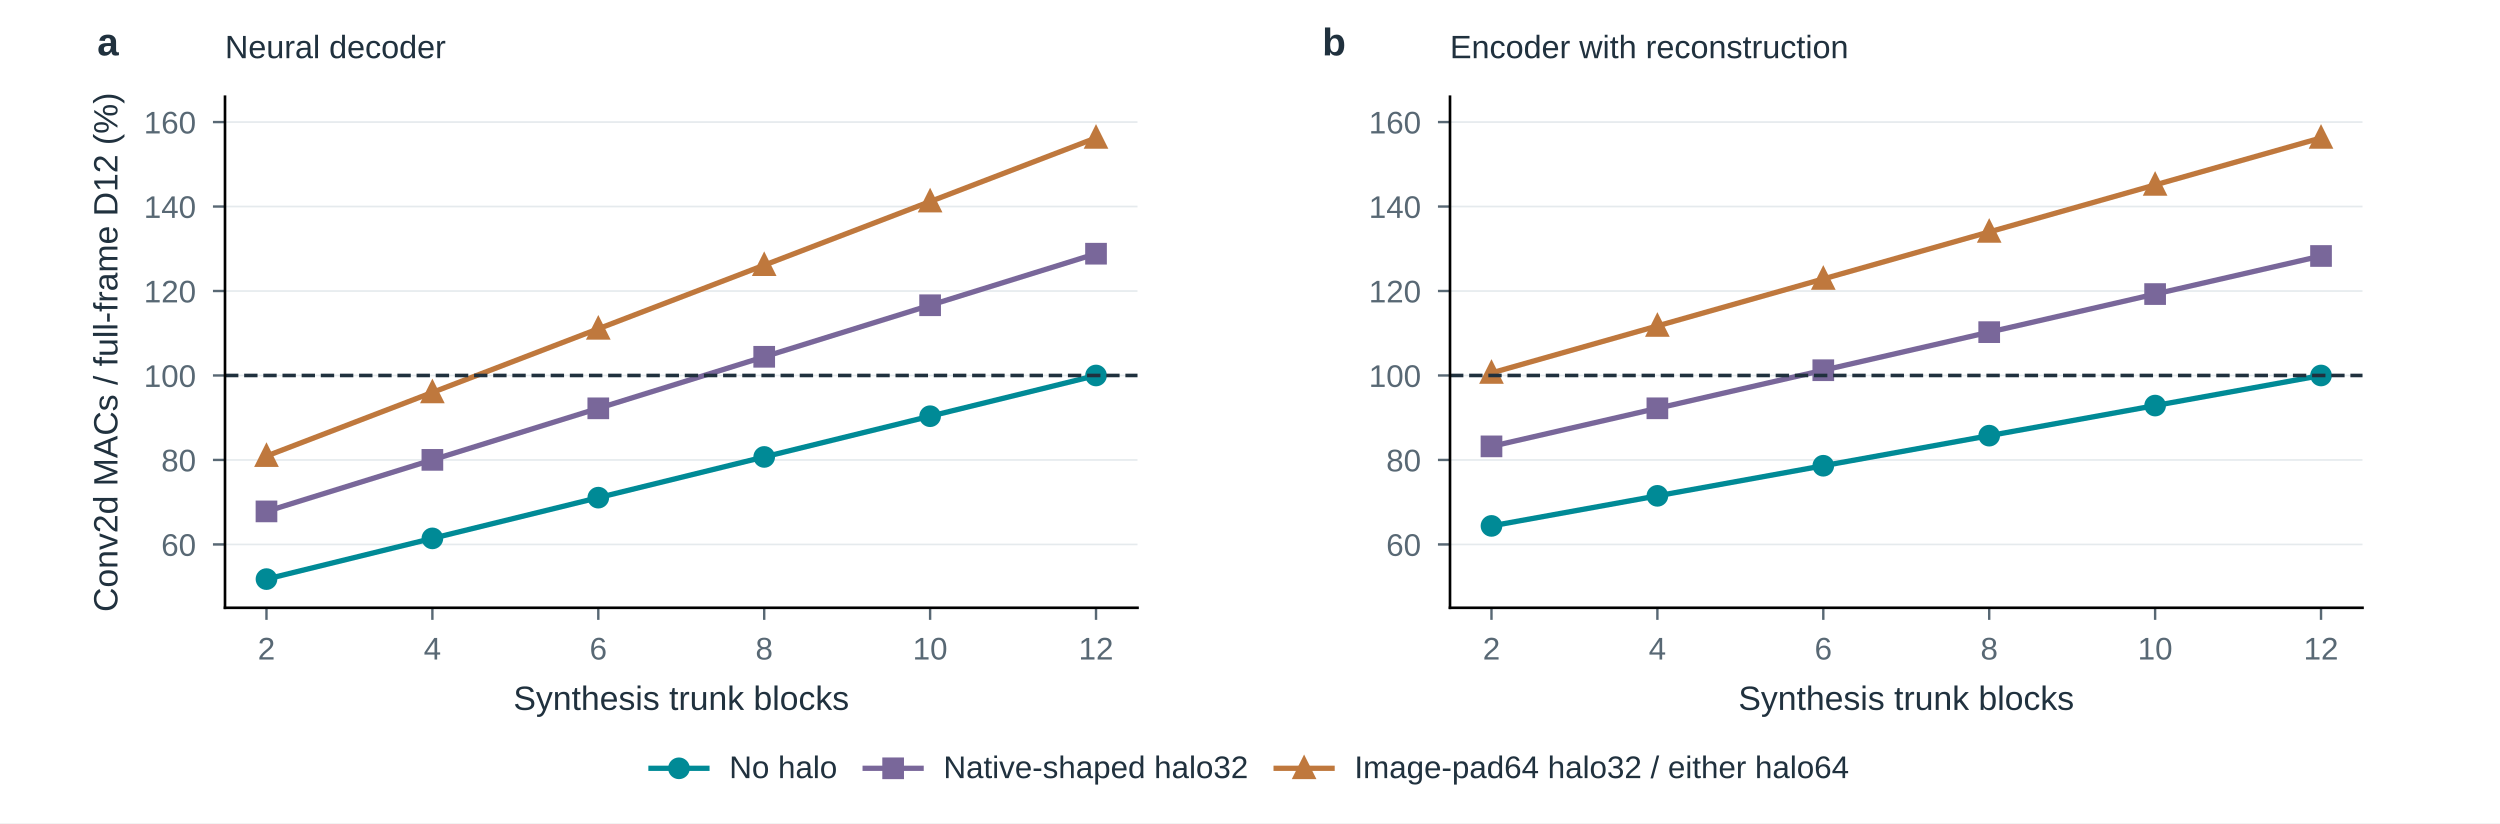
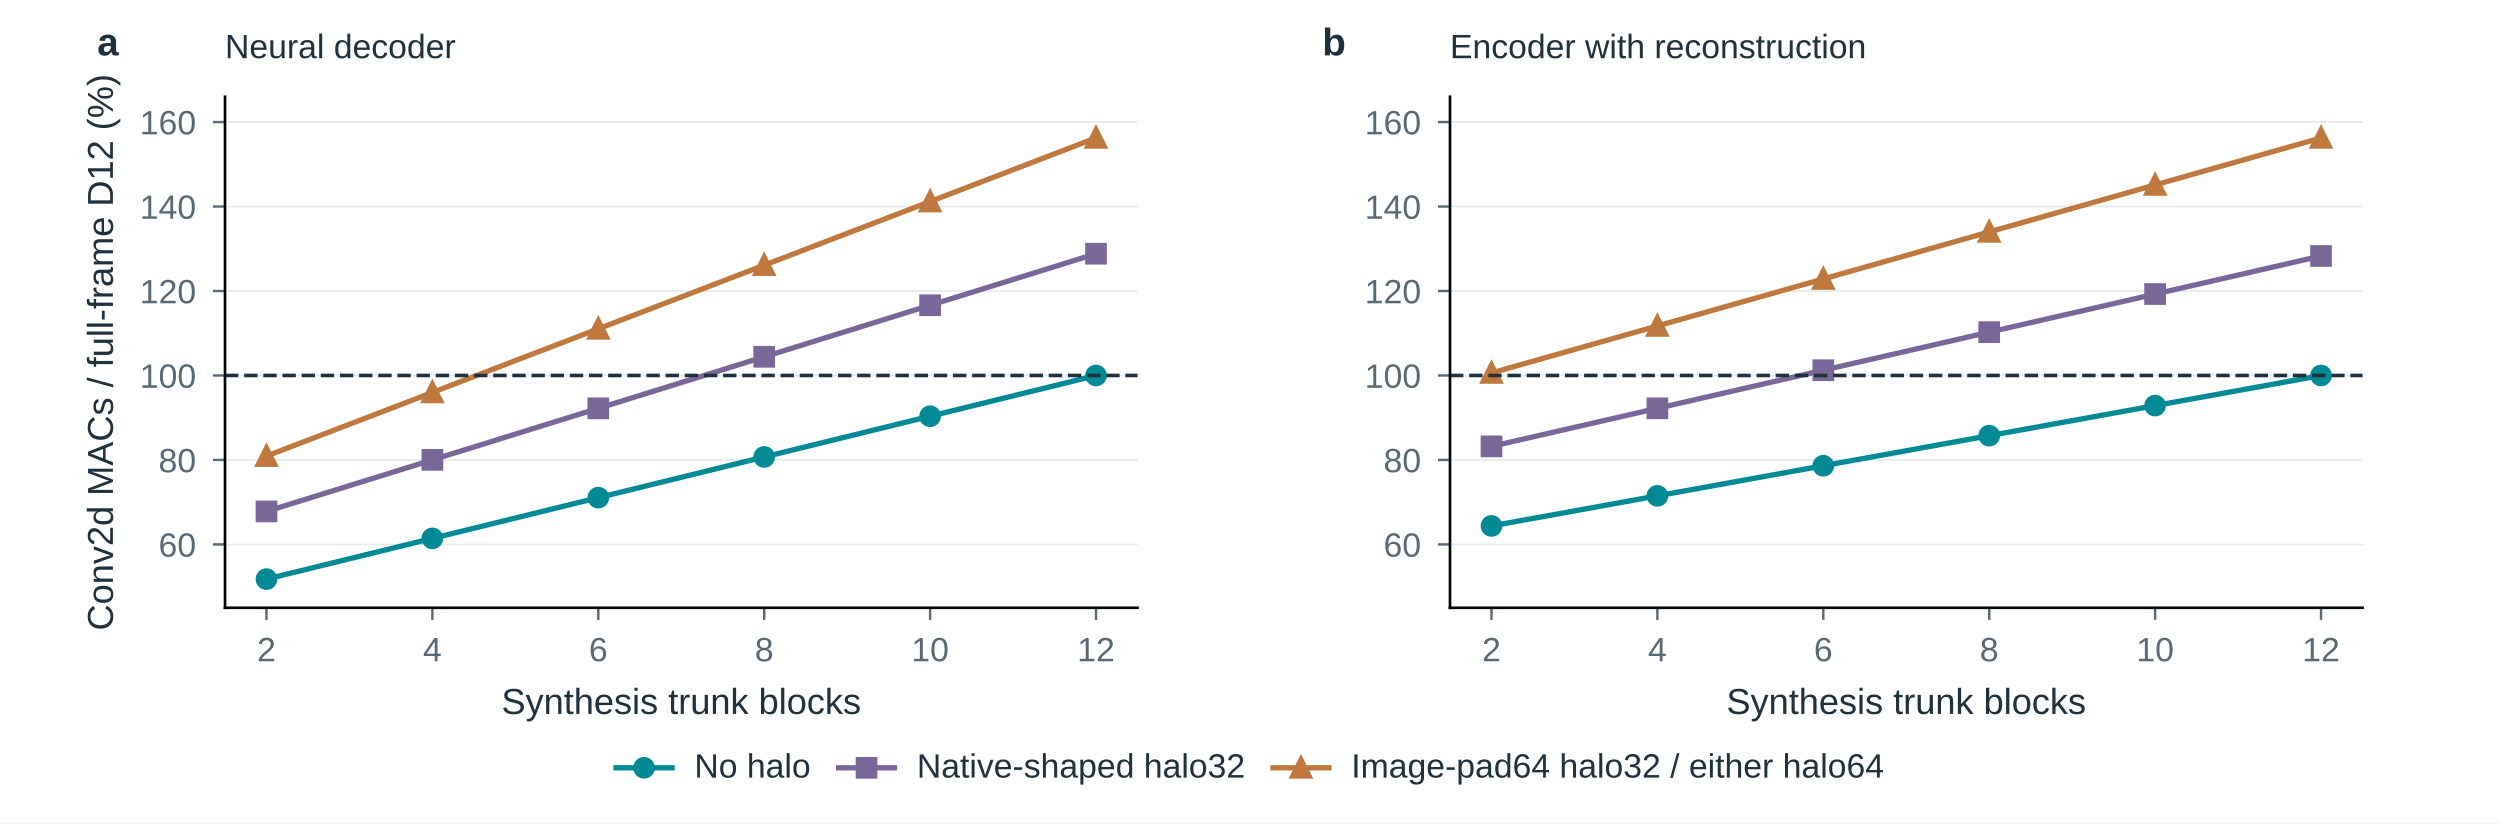
<svg xmlns="http://www.w3.org/2000/svg" xmlns:xlink="http://www.w3.org/1999/xlink" width="518.74pt" height="170.808pt" viewBox="0 0 518.74 170.808" version="1.1">
  <defs>
    <style type="text/css">*{stroke-linejoin: round; stroke-linecap: butt}</style>
  </defs>
  <g id="figure_1">
    <g id="patch_1">
      <path d="M 0 170.808 L 518.74 170.808 L 518.74 0 L 0 0 z " style="fill: #ffffff" />
    </g>
    <g id="axes_1">
      <g id="patch_2">
        <path d="M 46.687 126.114 L 236.027 126.114 L 236.027 20.07 L 46.687 20.07 z " style="fill: #ffffff" />
      </g>
      <g id="matplotlib.axis_1">
        <g id="xtick_1">
          <g id="line2d_1">
            <defs>
              <path id="m399702b5b7" d="M 0 0 L 0 2.5 " style="stroke: #586874; stroke-width: 0.5" />
            </defs>
            <g>
              <use xlink:href="#m399702b5b7" x="55.293" y="126.114" style="fill: #586874; stroke: #586874; stroke-width: 0.5" />
            </g>
          </g>
          <g id="text_1">
-             <text style="font-size: 6.5px; font-family: 'Liberation Sans'; text-anchor: middle; fill: #586874" x="55.293" y="136.846" transform="rotate(-0 55.29299 136.8462)">2</text>
+             <text style="font-size: 7px; font-family: 'Liberation Sans'; text-anchor: middle; fill: #586874" x="55.293" y="137.21" transform="rotate(-0 55.29299 137.2103)">2</text>
          </g>
        </g>
        <g id="xtick_2">
          <g id="line2d_2">
            <g>
              <use xlink:href="#m399702b5b7" x="89.718" y="126.114" style="fill: #586874; stroke: #586874; stroke-width: 0.5" />
            </g>
          </g>
          <g id="text_2">
-             <text style="font-size: 6.5px; font-family: 'Liberation Sans'; text-anchor: middle; fill: #586874" x="89.718" y="136.846" transform="rotate(-0 89.71847 136.8462)">4</text>
+             <text style="font-size: 7px; font-family: 'Liberation Sans'; text-anchor: middle; fill: #586874" x="89.718" y="137.21" transform="rotate(-0 89.71847 137.2103)">4</text>
          </g>
        </g>
        <g id="xtick_3">
          <g id="line2d_3">
            <g>
              <use xlink:href="#m399702b5b7" x="124.144" y="126.114" style="fill: #586874; stroke: #586874; stroke-width: 0.5" />
            </g>
          </g>
          <g id="text_3">
-             <text style="font-size: 6.5px; font-family: 'Liberation Sans'; text-anchor: middle; fill: #586874" x="124.144" y="136.846" transform="rotate(-0 124.144 136.8462)">6</text>
+             <text style="font-size: 7px; font-family: 'Liberation Sans'; text-anchor: middle; fill: #586874" x="124.144" y="137.21" transform="rotate(-0 124.144 137.2103)">6</text>
          </g>
        </g>
        <g id="xtick_4">
          <g id="line2d_4">
            <g>
              <use xlink:href="#m399702b5b7" x="158.569" y="126.114" style="fill: #586874; stroke: #586874; stroke-width: 0.5" />
            </g>
          </g>
          <g id="text_4">
-             <text style="font-size: 6.5px; font-family: 'Liberation Sans'; text-anchor: middle; fill: #586874" x="158.569" y="136.846" transform="rotate(-0 158.5694 136.8462)">8</text>
+             <text style="font-size: 7px; font-family: 'Liberation Sans'; text-anchor: middle; fill: #586874" x="158.569" y="137.21" transform="rotate(-0 158.5694 137.2103)">8</text>
          </g>
        </g>
        <g id="xtick_5">
          <g id="line2d_5">
            <g>
              <use xlink:href="#m399702b5b7" x="192.995" y="126.114" style="fill: #586874; stroke: #586874; stroke-width: 0.5" />
            </g>
          </g>
          <g id="text_5">
-             <text style="font-size: 6.5px; font-family: 'Liberation Sans'; text-anchor: middle; fill: #586874" x="192.995" y="136.846" transform="rotate(-0 192.9949 136.8462)">10</text>
+             <text style="font-size: 7px; font-family: 'Liberation Sans'; text-anchor: middle; fill: #586874" x="192.995" y="137.21" transform="rotate(-0 192.9949 137.2103)">10</text>
          </g>
        </g>
        <g id="xtick_6">
          <g id="line2d_6">
            <g>
              <use xlink:href="#m399702b5b7" x="227.42" y="126.114" style="fill: #586874; stroke: #586874; stroke-width: 0.5" />
            </g>
          </g>
          <g id="text_6">
-             <text style="font-size: 6.5px; font-family: 'Liberation Sans'; text-anchor: middle; fill: #586874" x="227.42" y="136.846" transform="rotate(-0 227.4204 136.8462)">12</text>
+             <text style="font-size: 7px; font-family: 'Liberation Sans'; text-anchor: middle; fill: #586874" x="227.42" y="137.21" transform="rotate(-0 227.4204 137.2103)">12</text>
          </g>
        </g>
        <g id="text_7">
-           <text style="font-size: 7px; font-family: 'Liberation Sans'; text-anchor: middle; fill: #20313e" x="141.357" y="147.31" transform="rotate(-0 141.3567 147.3104)">Synthesis trunk blocks</text>
+           <text style="font-size: 7.5px; font-family: 'Liberation Sans'; text-anchor: middle; fill: #20313e" x="141.357" y="148.144" transform="rotate(-0 141.3567 148.1436)">Synthesis trunk blocks</text>
        </g>
      </g>
      <g id="matplotlib.axis_2">
        <g id="ytick_1">
          <g id="line2d_7">
            <path d="M 46.687 112.968 L 236.027 112.968 " clip-path="url(#p4affde672b)" style="fill: none; stroke: #e5eaed; stroke-width: 0.35; stroke-linecap: square" />
          </g>
          <g id="line2d_8">
            <defs>
              <path id="m2a17d90eda" d="M 0 0 L -2.5 0 " style="stroke: #586874; stroke-width: 0.5" />
            </defs>
            <g>
              <use xlink:href="#m2a17d90eda" x="46.687" y="112.968" style="fill: #586874; stroke: #586874; stroke-width: 0.5" />
            </g>
          </g>
          <g id="text_8">
-             <text style="font-size: 6.5px; font-family: 'Liberation Sans'; text-anchor: end; fill: #586874" x="40.687" y="115.334" transform="rotate(-0 40.68661 115.3342)">60</text>
+             <text style="font-size: 7px; font-family: 'Liberation Sans'; text-anchor: end; fill: #586874" x="40.687" y="115.516" transform="rotate(-0 40.68661 115.5162)">60</text>
          </g>
        </g>
        <g id="ytick_2">
          <g id="line2d_9">
            <path d="M 46.687 95.44 L 236.027 95.44 " clip-path="url(#p4affde672b)" style="fill: none; stroke: #e5eaed; stroke-width: 0.35; stroke-linecap: square" />
          </g>
          <g id="line2d_10">
            <g>
              <use xlink:href="#m2a17d90eda" x="46.687" y="95.44" style="fill: #586874; stroke: #586874; stroke-width: 0.5" />
            </g>
          </g>
          <g id="text_9">
-             <text style="font-size: 6.5px; font-family: 'Liberation Sans'; text-anchor: end; fill: #586874" x="40.687" y="97.806" transform="rotate(-0 40.68661 97.80624)">80</text>
+             <text style="font-size: 7px; font-family: 'Liberation Sans'; text-anchor: end; fill: #586874" x="40.687" y="97.988" transform="rotate(-0 40.68661 97.98825)">80</text>
          </g>
        </g>
        <g id="ytick_3">
          <g id="line2d_11">
            <path d="M 46.687 77.912 L 236.027 77.912 " clip-path="url(#p4affde672b)" style="fill: none; stroke: #e5eaed; stroke-width: 0.35; stroke-linecap: square" />
          </g>
          <g id="line2d_12">
            <g>
              <use xlink:href="#m2a17d90eda" x="46.687" y="77.912" style="fill: #586874; stroke: #586874; stroke-width: 0.5" />
            </g>
          </g>
          <g id="text_10">
-             <text style="font-size: 6.5px; font-family: 'Liberation Sans'; text-anchor: end; fill: #586874" x="40.687" y="80.278" transform="rotate(-0 40.68661 80.27829)">100</text>
+             <text style="font-size: 7px; font-family: 'Liberation Sans'; text-anchor: end; fill: #586874" x="40.687" y="80.46" transform="rotate(-0 40.68661 80.4603)">100</text>
          </g>
        </g>
        <g id="ytick_4">
          <g id="line2d_13">
            <path d="M 46.687 60.384 L 236.027 60.384 " clip-path="url(#p4affde672b)" style="fill: none; stroke: #e5eaed; stroke-width: 0.35; stroke-linecap: square" />
          </g>
          <g id="line2d_14">
            <g>
              <use xlink:href="#m2a17d90eda" x="46.687" y="60.384" style="fill: #586874; stroke: #586874; stroke-width: 0.5" />
            </g>
          </g>
          <g id="text_11">
-             <text style="font-size: 6.5px; font-family: 'Liberation Sans'; text-anchor: end; fill: #586874" x="40.687" y="62.75" transform="rotate(-0 40.68661 62.75034)">120</text>
+             <text style="font-size: 7px; font-family: 'Liberation Sans'; text-anchor: end; fill: #586874" x="40.687" y="62.932" transform="rotate(-0 40.68661 62.93235)">120</text>
          </g>
        </g>
        <g id="ytick_5">
          <g id="line2d_15">
            <path d="M 46.687 42.856 L 236.027 42.856 " clip-path="url(#p4affde672b)" style="fill: none; stroke: #e5eaed; stroke-width: 0.35; stroke-linecap: square" />
          </g>
          <g id="line2d_16">
            <g>
              <use xlink:href="#m2a17d90eda" x="46.687" y="42.856" style="fill: #586874; stroke: #586874; stroke-width: 0.5" />
            </g>
          </g>
          <g id="text_12">
-             <text style="font-size: 6.5px; font-family: 'Liberation Sans'; text-anchor: end; fill: #586874" x="40.687" y="45.222" transform="rotate(-0 40.68661 45.22239)">140</text>
+             <text style="font-size: 7px; font-family: 'Liberation Sans'; text-anchor: end; fill: #586874" x="40.687" y="45.404" transform="rotate(-0 40.68661 45.4044)">140</text>
          </g>
        </g>
        <g id="ytick_6">
          <g id="line2d_17">
            <path d="M 46.687 25.328 L 236.027 25.328 " clip-path="url(#p4affde672b)" style="fill: none; stroke: #e5eaed; stroke-width: 0.35; stroke-linecap: square" />
          </g>
          <g id="line2d_18">
            <g>
              <use xlink:href="#m2a17d90eda" x="46.687" y="25.328" style="fill: #586874; stroke: #586874; stroke-width: 0.5" />
            </g>
          </g>
          <g id="text_13">
-             <text style="font-size: 6.5px; font-family: 'Liberation Sans'; text-anchor: end; fill: #586874" x="40.687" y="27.694" transform="rotate(-0 40.68661 27.69444)">160</text>
+             <text style="font-size: 7px; font-family: 'Liberation Sans'; text-anchor: end; fill: #586874" x="40.687" y="27.876" transform="rotate(-0 40.68661 27.87645)">160</text>
          </g>
        </g>
        <g id="text_14">
-           <text style="font-size: 7px; font-family: 'Liberation Sans'; text-anchor: middle; fill: #20313e" x="24.37" y="73.092" transform="rotate(-90 24.36964 73.09202)">Conv2d MACs / full-frame D12 (%)</text>
+           <text style="font-size: 7.5px; font-family: 'Liberation Sans'; text-anchor: middle; fill: #20313e" x="23.43" y="73.092" transform="rotate(-90 23.43028 73.09202)">Conv2d MACs / full-frame D12 (%)</text>
        </g>
      </g>
      <g id="line2d_19">
        <path d="M 55.293 120.162 L 89.718 111.712 L 124.144 103.262 L 158.569 94.812 L 192.995 86.362 L 227.42 77.912 " clip-path="url(#p4affde672b)" style="fill: none; stroke: #008a96; stroke-width: 1.1; stroke-linecap: square" />
        <defs>
          <path id="mdc5744b16e" d="M 0 1.75 C 0.464 1.75 0.909 1.566 1.237 1.237 C 1.566 0.909 1.75 0.464 1.75 0 C 1.75 -0.464 1.566 -0.909 1.237 -1.237 C 0.909 -1.566 0.464 -1.75 0 -1.75 C -0.464 -1.75 -0.909 -1.566 -1.237 -1.237 C -1.566 -0.909 -1.75 -0.464 -1.75 0 C -1.75 0.464 -1.566 0.909 -1.237 1.237 C -0.909 1.566 -0.464 1.75 0 1.75 z " style="stroke: #008a96" />
        </defs>
        <g clip-path="url(#p4affde672b)">
          <use xlink:href="#mdc5744b16e" x="55.293" y="120.162" style="fill: #008a96; stroke: #008a96" />
          <use xlink:href="#mdc5744b16e" x="89.718" y="111.712" style="fill: #008a96; stroke: #008a96" />
          <use xlink:href="#mdc5744b16e" x="124.144" y="103.262" style="fill: #008a96; stroke: #008a96" />
          <use xlink:href="#mdc5744b16e" x="158.569" y="94.812" style="fill: #008a96; stroke: #008a96" />
          <use xlink:href="#mdc5744b16e" x="192.995" y="86.362" style="fill: #008a96; stroke: #008a96" />
          <use xlink:href="#mdc5744b16e" x="227.42" y="77.912" style="fill: #008a96; stroke: #008a96" />
        </g>
      </g>
      <g id="line2d_20">
        <path d="M 55.293 106.115 L 89.718 95.421 L 124.144 84.726 L 158.569 74.032 L 192.995 63.338 L 227.42 52.643 " clip-path="url(#p4affde672b)" style="fill: none; stroke: #79679a; stroke-width: 1.1; stroke-linecap: square" />
        <defs>
          <path id="m6668e8ef96" d="M -1.75 1.75 L 1.75 1.75 L 1.75 -1.75 L -1.75 -1.75 z " style="stroke: #79679a; stroke-linejoin: miter" />
        </defs>
        <g clip-path="url(#p4affde672b)">
          <use xlink:href="#m6668e8ef96" x="55.293" y="106.115" style="fill: #79679a; stroke: #79679a; stroke-linejoin: miter" />
          <use xlink:href="#m6668e8ef96" x="89.718" y="95.421" style="fill: #79679a; stroke: #79679a; stroke-linejoin: miter" />
          <use xlink:href="#m6668e8ef96" x="124.144" y="84.726" style="fill: #79679a; stroke: #79679a; stroke-linejoin: miter" />
          <use xlink:href="#m6668e8ef96" x="158.569" y="74.032" style="fill: #79679a; stroke: #79679a; stroke-linejoin: miter" />
          <use xlink:href="#m6668e8ef96" x="192.995" y="63.338" style="fill: #79679a; stroke: #79679a; stroke-linejoin: miter" />
          <use xlink:href="#m6668e8ef96" x="227.42" y="52.643" style="fill: #79679a; stroke: #79679a; stroke-linejoin: miter" />
        </g>
      </g>
      <g id="line2d_21">
        <path d="M 55.293 94.63 L 89.718 81.427 L 124.144 68.224 L 158.569 55.021 L 192.995 41.818 L 227.42 28.615 " clip-path="url(#p4affde672b)" style="fill: none; stroke: #bf783d; stroke-width: 1.1; stroke-linecap: square" />
        <defs>
          <path id="m8c55a46da9" d="M 0 -1.75 L -1.75 1.75 L 1.75 1.75 z " style="stroke: #bf783d; stroke-linejoin: miter" />
        </defs>
        <g clip-path="url(#p4affde672b)">
          <use xlink:href="#m8c55a46da9" x="55.293" y="94.63" style="fill: #bf783d; stroke: #bf783d; stroke-linejoin: miter" />
          <use xlink:href="#m8c55a46da9" x="89.718" y="81.427" style="fill: #bf783d; stroke: #bf783d; stroke-linejoin: miter" />
          <use xlink:href="#m8c55a46da9" x="124.144" y="68.224" style="fill: #bf783d; stroke: #bf783d; stroke-linejoin: miter" />
          <use xlink:href="#m8c55a46da9" x="158.569" y="55.021" style="fill: #bf783d; stroke: #bf783d; stroke-linejoin: miter" />
          <use xlink:href="#m8c55a46da9" x="192.995" y="41.818" style="fill: #bf783d; stroke: #bf783d; stroke-linejoin: miter" />
          <use xlink:href="#m8c55a46da9" x="227.42" y="28.615" style="fill: #bf783d; stroke: #bf783d; stroke-linejoin: miter" />
        </g>
      </g>
      <g id="line2d_22">
        <path d="M 46.687 77.912 L 236.027 77.912 " clip-path="url(#p4affde672b)" style="fill: none; stroke-dasharray: 2.775,1.2; stroke-dashoffset: 0; stroke: #20313e; stroke-width: 0.75" />
      </g>
      <g id="patch_3">
        <path d="M 46.687 126.114 L 46.687 20.07 " style="fill: none; stroke: #000000; stroke-width: 0.55; stroke-linejoin: miter; stroke-linecap: square" />
      </g>
      <g id="patch_4">
        <path d="M 46.687 126.114 L 236.027 126.114 " style="fill: none; stroke: #000000; stroke-width: 0.55; stroke-linejoin: miter; stroke-linecap: square" />
      </g>
      <g id="text_15">
        <text style="font-weight: 700; font-size: 8px; font-family: 'Liberation Sans'; text-anchor: start; fill: #20313e" x="20.179" y="11.494" transform="rotate(-0 20.17899 11.49351)">a</text>
      </g>
      <g id="text_16">
-         <text style="font-size: 6.7px; font-family: 'Liberation Sans'; text-anchor: start; fill: #20313e" x="46.687" y="12.07" transform="rotate(-0 46.68661 12.06997)">Neural decoder</text>
+         <text style="font-size: 7px; font-family: 'Liberation Sans'; text-anchor: start; fill: #20313e" x="46.687" y="12.07" transform="rotate(-0 46.68661 12.06997)">Neural decoder</text>
      </g>
    </g>
    <g id="axes_2">
      <g id="patch_5">
        <path d="M 300.869 126.114 L 490.209 126.114 L 490.209 20.07 L 300.869 20.07 z " style="fill: #ffffff" />
      </g>
      <g id="matplotlib.axis_3">
        <g id="xtick_7">
          <g id="line2d_23">
            <g>
              <use xlink:href="#m399702b5b7" x="309.476" y="126.114" style="fill: #586874; stroke: #586874; stroke-width: 0.5" />
            </g>
          </g>
          <g id="text_17">
-             <text style="font-size: 6.5px; font-family: 'Liberation Sans'; text-anchor: middle; fill: #586874" x="309.476" y="136.846" transform="rotate(-0 309.4757 136.8462)">2</text>
+             <text style="font-size: 7px; font-family: 'Liberation Sans'; text-anchor: middle; fill: #586874" x="309.476" y="137.21" transform="rotate(-0 309.4757 137.2103)">2</text>
          </g>
        </g>
        <g id="xtick_8">
          <g id="line2d_24">
            <g>
              <use xlink:href="#m399702b5b7" x="343.901" y="126.114" style="fill: #586874; stroke: #586874; stroke-width: 0.5" />
            </g>
          </g>
          <g id="text_18">
-             <text style="font-size: 6.5px; font-family: 'Liberation Sans'; text-anchor: middle; fill: #586874" x="343.901" y="136.846" transform="rotate(-0 343.9011 136.8462)">4</text>
+             <text style="font-size: 7px; font-family: 'Liberation Sans'; text-anchor: middle; fill: #586874" x="343.901" y="137.21" transform="rotate(-0 343.9011 137.2103)">4</text>
          </g>
        </g>
        <g id="xtick_9">
          <g id="line2d_25">
            <g>
              <use xlink:href="#m399702b5b7" x="378.327" y="126.114" style="fill: #586874; stroke: #586874; stroke-width: 0.5" />
            </g>
          </g>
          <g id="text_19">
-             <text style="font-size: 6.5px; font-family: 'Liberation Sans'; text-anchor: middle; fill: #586874" x="378.327" y="136.846" transform="rotate(-0 378.3266 136.8462)">6</text>
+             <text style="font-size: 7px; font-family: 'Liberation Sans'; text-anchor: middle; fill: #586874" x="378.327" y="137.21" transform="rotate(-0 378.3266 137.2103)">6</text>
          </g>
        </g>
        <g id="xtick_10">
          <g id="line2d_26">
            <g>
              <use xlink:href="#m399702b5b7" x="412.752" y="126.114" style="fill: #586874; stroke: #586874; stroke-width: 0.5" />
            </g>
          </g>
          <g id="text_20">
-             <text style="font-size: 6.5px; font-family: 'Liberation Sans'; text-anchor: middle; fill: #586874" x="412.752" y="136.846" transform="rotate(-0 412.7521 136.8462)">8</text>
+             <text style="font-size: 7px; font-family: 'Liberation Sans'; text-anchor: middle; fill: #586874" x="412.752" y="137.21" transform="rotate(-0 412.7521 137.2103)">8</text>
          </g>
        </g>
        <g id="xtick_11">
          <g id="line2d_27">
            <g>
              <use xlink:href="#m399702b5b7" x="447.178" y="126.114" style="fill: #586874; stroke: #586874; stroke-width: 0.5" />
            </g>
          </g>
          <g id="text_21">
-             <text style="font-size: 6.5px; font-family: 'Liberation Sans'; text-anchor: middle; fill: #586874" x="447.178" y="136.846" transform="rotate(-0 447.1776 136.8462)">10</text>
+             <text style="font-size: 7px; font-family: 'Liberation Sans'; text-anchor: middle; fill: #586874" x="447.178" y="137.21" transform="rotate(-0 447.1776 137.2103)">10</text>
          </g>
        </g>
        <g id="xtick_12">
          <g id="line2d_28">
            <g>
              <use xlink:href="#m399702b5b7" x="481.603" y="126.114" style="fill: #586874; stroke: #586874; stroke-width: 0.5" />
            </g>
          </g>
          <g id="text_22">
-             <text style="font-size: 6.5px; font-family: 'Liberation Sans'; text-anchor: middle; fill: #586874" x="481.603" y="136.846" transform="rotate(-0 481.6031 136.8462)">12</text>
+             <text style="font-size: 7px; font-family: 'Liberation Sans'; text-anchor: middle; fill: #586874" x="481.603" y="137.21" transform="rotate(-0 481.6031 137.2103)">12</text>
          </g>
        </g>
        <g id="text_23">
-           <text style="font-size: 7px; font-family: 'Liberation Sans'; text-anchor: middle; fill: #20313e" x="395.539" y="147.31" transform="rotate(-0 395.5394 147.3104)">Synthesis trunk blocks</text>
+           <text style="font-size: 7.5px; font-family: 'Liberation Sans'; text-anchor: middle; fill: #20313e" x="395.539" y="148.144" transform="rotate(-0 395.5394 148.1436)">Synthesis trunk blocks</text>
        </g>
      </g>
      <g id="matplotlib.axis_4">
        <g id="ytick_7">
          <g id="line2d_29">
            <path d="M 300.869 112.968 L 490.209 112.968 " clip-path="url(#p97acd64d3b)" style="fill: none; stroke: #e5eaed; stroke-width: 0.35; stroke-linecap: square" />
          </g>
          <g id="line2d_30">
            <g>
              <use xlink:href="#m2a17d90eda" x="300.869" y="112.968" style="fill: #586874; stroke: #586874; stroke-width: 0.5" />
            </g>
          </g>
          <g id="text_24">
-             <text style="font-size: 6.5px; font-family: 'Liberation Sans'; text-anchor: end; fill: #586874" x="294.869" y="115.334" transform="rotate(-0 294.8693 115.3342)">60</text>
+             <text style="font-size: 7px; font-family: 'Liberation Sans'; text-anchor: end; fill: #586874" x="294.869" y="115.516" transform="rotate(-0 294.8693 115.5162)">60</text>
          </g>
        </g>
        <g id="ytick_8">
          <g id="line2d_31">
            <path d="M 300.869 95.44 L 490.209 95.44 " clip-path="url(#p97acd64d3b)" style="fill: none; stroke: #e5eaed; stroke-width: 0.35; stroke-linecap: square" />
          </g>
          <g id="line2d_32">
            <g>
              <use xlink:href="#m2a17d90eda" x="300.869" y="95.44" style="fill: #586874; stroke: #586874; stroke-width: 0.5" />
            </g>
          </g>
          <g id="text_25">
-             <text style="font-size: 6.5px; font-family: 'Liberation Sans'; text-anchor: end; fill: #586874" x="294.869" y="97.806" transform="rotate(-0 294.8693 97.80624)">80</text>
+             <text style="font-size: 7px; font-family: 'Liberation Sans'; text-anchor: end; fill: #586874" x="294.869" y="97.988" transform="rotate(-0 294.8693 97.98825)">80</text>
          </g>
        </g>
        <g id="ytick_9">
          <g id="line2d_33">
            <path d="M 300.869 77.912 L 490.209 77.912 " clip-path="url(#p97acd64d3b)" style="fill: none; stroke: #e5eaed; stroke-width: 0.35; stroke-linecap: square" />
          </g>
          <g id="line2d_34">
            <g>
              <use xlink:href="#m2a17d90eda" x="300.869" y="77.912" style="fill: #586874; stroke: #586874; stroke-width: 0.5" />
            </g>
          </g>
          <g id="text_26">
-             <text style="font-size: 6.5px; font-family: 'Liberation Sans'; text-anchor: end; fill: #586874" x="294.869" y="80.278" transform="rotate(-0 294.8693 80.27829)">100</text>
+             <text style="font-size: 7px; font-family: 'Liberation Sans'; text-anchor: end; fill: #586874" x="294.869" y="80.46" transform="rotate(-0 294.8693 80.4603)">100</text>
          </g>
        </g>
        <g id="ytick_10">
          <g id="line2d_35">
            <path d="M 300.869 60.384 L 490.209 60.384 " clip-path="url(#p97acd64d3b)" style="fill: none; stroke: #e5eaed; stroke-width: 0.35; stroke-linecap: square" />
          </g>
          <g id="line2d_36">
            <g>
              <use xlink:href="#m2a17d90eda" x="300.869" y="60.384" style="fill: #586874; stroke: #586874; stroke-width: 0.5" />
            </g>
          </g>
          <g id="text_27">
-             <text style="font-size: 6.5px; font-family: 'Liberation Sans'; text-anchor: end; fill: #586874" x="294.869" y="62.75" transform="rotate(-0 294.8693 62.75034)">120</text>
+             <text style="font-size: 7px; font-family: 'Liberation Sans'; text-anchor: end; fill: #586874" x="294.869" y="62.932" transform="rotate(-0 294.8693 62.93235)">120</text>
          </g>
        </g>
        <g id="ytick_11">
          <g id="line2d_37">
            <path d="M 300.869 42.856 L 490.209 42.856 " clip-path="url(#p97acd64d3b)" style="fill: none; stroke: #e5eaed; stroke-width: 0.35; stroke-linecap: square" />
          </g>
          <g id="line2d_38">
            <g>
              <use xlink:href="#m2a17d90eda" x="300.869" y="42.856" style="fill: #586874; stroke: #586874; stroke-width: 0.5" />
            </g>
          </g>
          <g id="text_28">
-             <text style="font-size: 6.5px; font-family: 'Liberation Sans'; text-anchor: end; fill: #586874" x="294.869" y="45.222" transform="rotate(-0 294.8693 45.22239)">140</text>
+             <text style="font-size: 7px; font-family: 'Liberation Sans'; text-anchor: end; fill: #586874" x="294.869" y="45.404" transform="rotate(-0 294.8693 45.4044)">140</text>
          </g>
        </g>
        <g id="ytick_12">
          <g id="line2d_39">
            <path d="M 300.869 25.328 L 490.209 25.328 " clip-path="url(#p97acd64d3b)" style="fill: none; stroke: #e5eaed; stroke-width: 0.35; stroke-linecap: square" />
          </g>
          <g id="line2d_40">
            <g>
              <use xlink:href="#m2a17d90eda" x="300.869" y="25.328" style="fill: #586874; stroke: #586874; stroke-width: 0.5" />
            </g>
          </g>
          <g id="text_29">
-             <text style="font-size: 6.5px; font-family: 'Liberation Sans'; text-anchor: end; fill: #586874" x="294.869" y="27.694" transform="rotate(-0 294.8693 27.69444)">160</text>
+             <text style="font-size: 7px; font-family: 'Liberation Sans'; text-anchor: end; fill: #586874" x="294.869" y="27.876" transform="rotate(-0 294.8693 27.87645)">160</text>
          </g>
        </g>
      </g>
      <g id="line2d_41">
        <path d="M 309.476 109.125 L 343.901 102.883 L 378.327 96.64 L 412.752 90.398 L 447.178 84.155 L 481.603 77.912 " clip-path="url(#p97acd64d3b)" style="fill: none; stroke: #008a96; stroke-width: 1.1; stroke-linecap: square" />
        <g clip-path="url(#p97acd64d3b)">
          <use xlink:href="#mdc5744b16e" x="309.476" y="109.125" style="fill: #008a96; stroke: #008a96" />
          <use xlink:href="#mdc5744b16e" x="343.901" y="102.883" style="fill: #008a96; stroke: #008a96" />
          <use xlink:href="#mdc5744b16e" x="378.327" y="96.64" style="fill: #008a96; stroke: #008a96" />
          <use xlink:href="#mdc5744b16e" x="412.752" y="90.398" style="fill: #008a96; stroke: #008a96" />
          <use xlink:href="#mdc5744b16e" x="447.178" y="84.155" style="fill: #008a96; stroke: #008a96" />
          <use xlink:href="#mdc5744b16e" x="481.603" y="77.912" style="fill: #008a96; stroke: #008a96" />
        </g>
      </g>
      <g id="line2d_42">
        <path d="M 309.476 92.621 L 343.901 84.721 L 378.327 76.82 L 412.752 68.919 L 447.178 61.018 L 481.603 53.117 " clip-path="url(#p97acd64d3b)" style="fill: none; stroke: #79679a; stroke-width: 1.1; stroke-linecap: square" />
        <g clip-path="url(#p97acd64d3b)">
          <use xlink:href="#m6668e8ef96" x="309.476" y="92.621" style="fill: #79679a; stroke: #79679a; stroke-linejoin: miter" />
          <use xlink:href="#m6668e8ef96" x="343.901" y="84.721" style="fill: #79679a; stroke: #79679a; stroke-linejoin: miter" />
          <use xlink:href="#m6668e8ef96" x="378.327" y="76.82" style="fill: #79679a; stroke: #79679a; stroke-linejoin: miter" />
          <use xlink:href="#m6668e8ef96" x="412.752" y="68.919" style="fill: #79679a; stroke: #79679a; stroke-linejoin: miter" />
          <use xlink:href="#m6668e8ef96" x="447.178" y="61.018" style="fill: #79679a; stroke: #79679a; stroke-linejoin: miter" />
          <use xlink:href="#m6668e8ef96" x="481.603" y="53.117" style="fill: #79679a; stroke: #79679a; stroke-linejoin: miter" />
        </g>
      </g>
      <g id="line2d_43">
        <path d="M 309.476 77.386 L 343.901 67.631 L 378.327 57.877 L 412.752 48.123 L 447.178 38.369 L 481.603 28.615 " clip-path="url(#p97acd64d3b)" style="fill: none; stroke: #bf783d; stroke-width: 1.1; stroke-linecap: square" />
        <g clip-path="url(#p97acd64d3b)">
          <use xlink:href="#m8c55a46da9" x="309.476" y="77.386" style="fill: #bf783d; stroke: #bf783d; stroke-linejoin: miter" />
          <use xlink:href="#m8c55a46da9" x="343.901" y="67.631" style="fill: #bf783d; stroke: #bf783d; stroke-linejoin: miter" />
          <use xlink:href="#m8c55a46da9" x="378.327" y="57.877" style="fill: #bf783d; stroke: #bf783d; stroke-linejoin: miter" />
          <use xlink:href="#m8c55a46da9" x="412.752" y="48.123" style="fill: #bf783d; stroke: #bf783d; stroke-linejoin: miter" />
          <use xlink:href="#m8c55a46da9" x="447.178" y="38.369" style="fill: #bf783d; stroke: #bf783d; stroke-linejoin: miter" />
          <use xlink:href="#m8c55a46da9" x="481.603" y="28.615" style="fill: #bf783d; stroke: #bf783d; stroke-linejoin: miter" />
        </g>
      </g>
      <g id="line2d_44">
        <path d="M 300.869 77.912 L 490.209 77.912 " clip-path="url(#p97acd64d3b)" style="fill: none; stroke-dasharray: 2.775,1.2; stroke-dashoffset: 0; stroke: #20313e; stroke-width: 0.75" />
      </g>
      <g id="patch_6">
        <path d="M 300.869 126.114 L 300.869 20.07 " style="fill: none; stroke: #000000; stroke-width: 0.55; stroke-linejoin: miter; stroke-linecap: square" />
      </g>
      <g id="patch_7">
        <path d="M 300.869 126.114 L 490.209 126.114 " style="fill: none; stroke: #000000; stroke-width: 0.55; stroke-linejoin: miter; stroke-linecap: square" />
      </g>
      <g id="text_30">
        <text style="font-weight: 700; font-size: 8px; font-family: 'Liberation Sans'; text-anchor: start; fill: #20313e" x="274.362" y="11.494" transform="rotate(-0 274.3617 11.49351)">b</text>
      </g>
      <g id="text_31">
-         <text style="font-size: 6.7px; font-family: 'Liberation Sans'; text-anchor: start; fill: #20313e" x="300.869" y="12.07" transform="rotate(-0 300.8693 12.06997)">Encoder with reconstruction</text>
+         <text style="font-size: 7px; font-family: 'Liberation Sans'; text-anchor: start; fill: #20313e" x="300.869" y="12.07" transform="rotate(-0 300.8693 12.06997)">Encoder with reconstruction</text>
      </g>
    </g>
    <g id="legend_1">
      <g id="line2d_45">
-         <path d="M 135.08 159.421 L 140.88 159.421 L 146.68 159.421 " style="fill: none; stroke: #008a96; stroke-width: 1.1; stroke-linecap: square" />
+         <path d="M 127.84 159.315 L 133.64 159.315 L 139.44 159.315 " style="fill: none; stroke: #008a96; stroke-width: 1.1; stroke-linecap: square" />
        <g>
-           <use xlink:href="#mdc5744b16e" x="140.88" y="159.421" style="fill: #008a96; stroke: #008a96" />
+           <use xlink:href="#mdc5744b16e" x="133.64" y="159.315" style="fill: #008a96; stroke: #008a96" />
        </g>
      </g>
      <g id="text_32">
-         <text style="font-size: 6.5px; font-family: 'Liberation Sans'; text-anchor: start; fill: #20313e" x="151.32" y="161.451" transform="rotate(-0 151.3204 161.4506)">No halo</text>
+         <text style="font-size: 7px; font-family: 'Liberation Sans'; text-anchor: start; fill: #20313e" x="144.08" y="161.345" transform="rotate(-0 144.0797 161.3453)">No halo</text>
      </g>
      <g id="line2d_46">
-         <path d="M 179.523 159.421 L 185.323 159.421 L 191.123 159.421 " style="fill: none; stroke: #79679a; stroke-width: 1.1; stroke-linecap: square" />
+         <path d="M 174.006 159.315 L 179.806 159.315 L 185.606 159.315 " style="fill: none; stroke: #79679a; stroke-width: 1.1; stroke-linecap: square" />
        <g>
-           <use xlink:href="#m6668e8ef96" x="185.323" y="159.421" style="fill: #79679a; stroke: #79679a; stroke-linejoin: miter" />
+           <use xlink:href="#m6668e8ef96" x="179.806" y="159.315" style="fill: #79679a; stroke: #79679a; stroke-linejoin: miter" />
        </g>
      </g>
      <g id="text_33">
-         <text style="font-size: 6.5px; font-family: 'Liberation Sans'; text-anchor: start; fill: #20313e" x="195.763" y="161.451" transform="rotate(-0 195.7631 161.4506)">Native-shaped halo32</text>
+         <text style="font-size: 7px; font-family: 'Liberation Sans'; text-anchor: start; fill: #20313e" x="190.246" y="161.345" transform="rotate(-0 190.2456 161.3453)">Native-shaped halo32</text>
      </g>
      <g id="line2d_47">
-         <path d="M 264.797 159.421 L 270.597 159.421 L 276.397 159.421 " style="fill: none; stroke: #bf783d; stroke-width: 1.1; stroke-linecap: square" />
+         <path d="M 264.144 159.315 L 269.944 159.315 L 275.744 159.315 " style="fill: none; stroke: #bf783d; stroke-width: 1.1; stroke-linecap: square" />
        <g>
-           <use xlink:href="#m8c55a46da9" x="270.597" y="159.421" style="fill: #bf783d; stroke: #bf783d; stroke-linejoin: miter" />
+           <use xlink:href="#m8c55a46da9" x="269.944" y="159.315" style="fill: #bf783d; stroke: #bf783d; stroke-linejoin: miter" />
        </g>
      </g>
      <g id="text_34">
-         <text style="font-size: 6.5px; font-family: 'Liberation Sans'; text-anchor: start; fill: #20313e" x="281.037" y="161.451" transform="rotate(-0 281.0369 161.4506)">Image-pad64 halo32 / either halo64</text>
+         <text style="font-size: 7px; font-family: 'Liberation Sans'; text-anchor: start; fill: #20313e" x="280.384" y="161.345" transform="rotate(-0 280.3836 161.3453)">Image-pad64 halo32 / either halo64</text>
      </g>
    </g>
  </g>
  <defs>
    <clipPath id="p4affde672b">
      <rect x="46.687" y="20.07" width="189.34" height="106.044" />
    </clipPath>
    <clipPath id="p97acd64d3b">
      <rect x="300.869" y="20.07" width="189.34" height="106.044" />
    </clipPath>
  </defs>
</svg>
